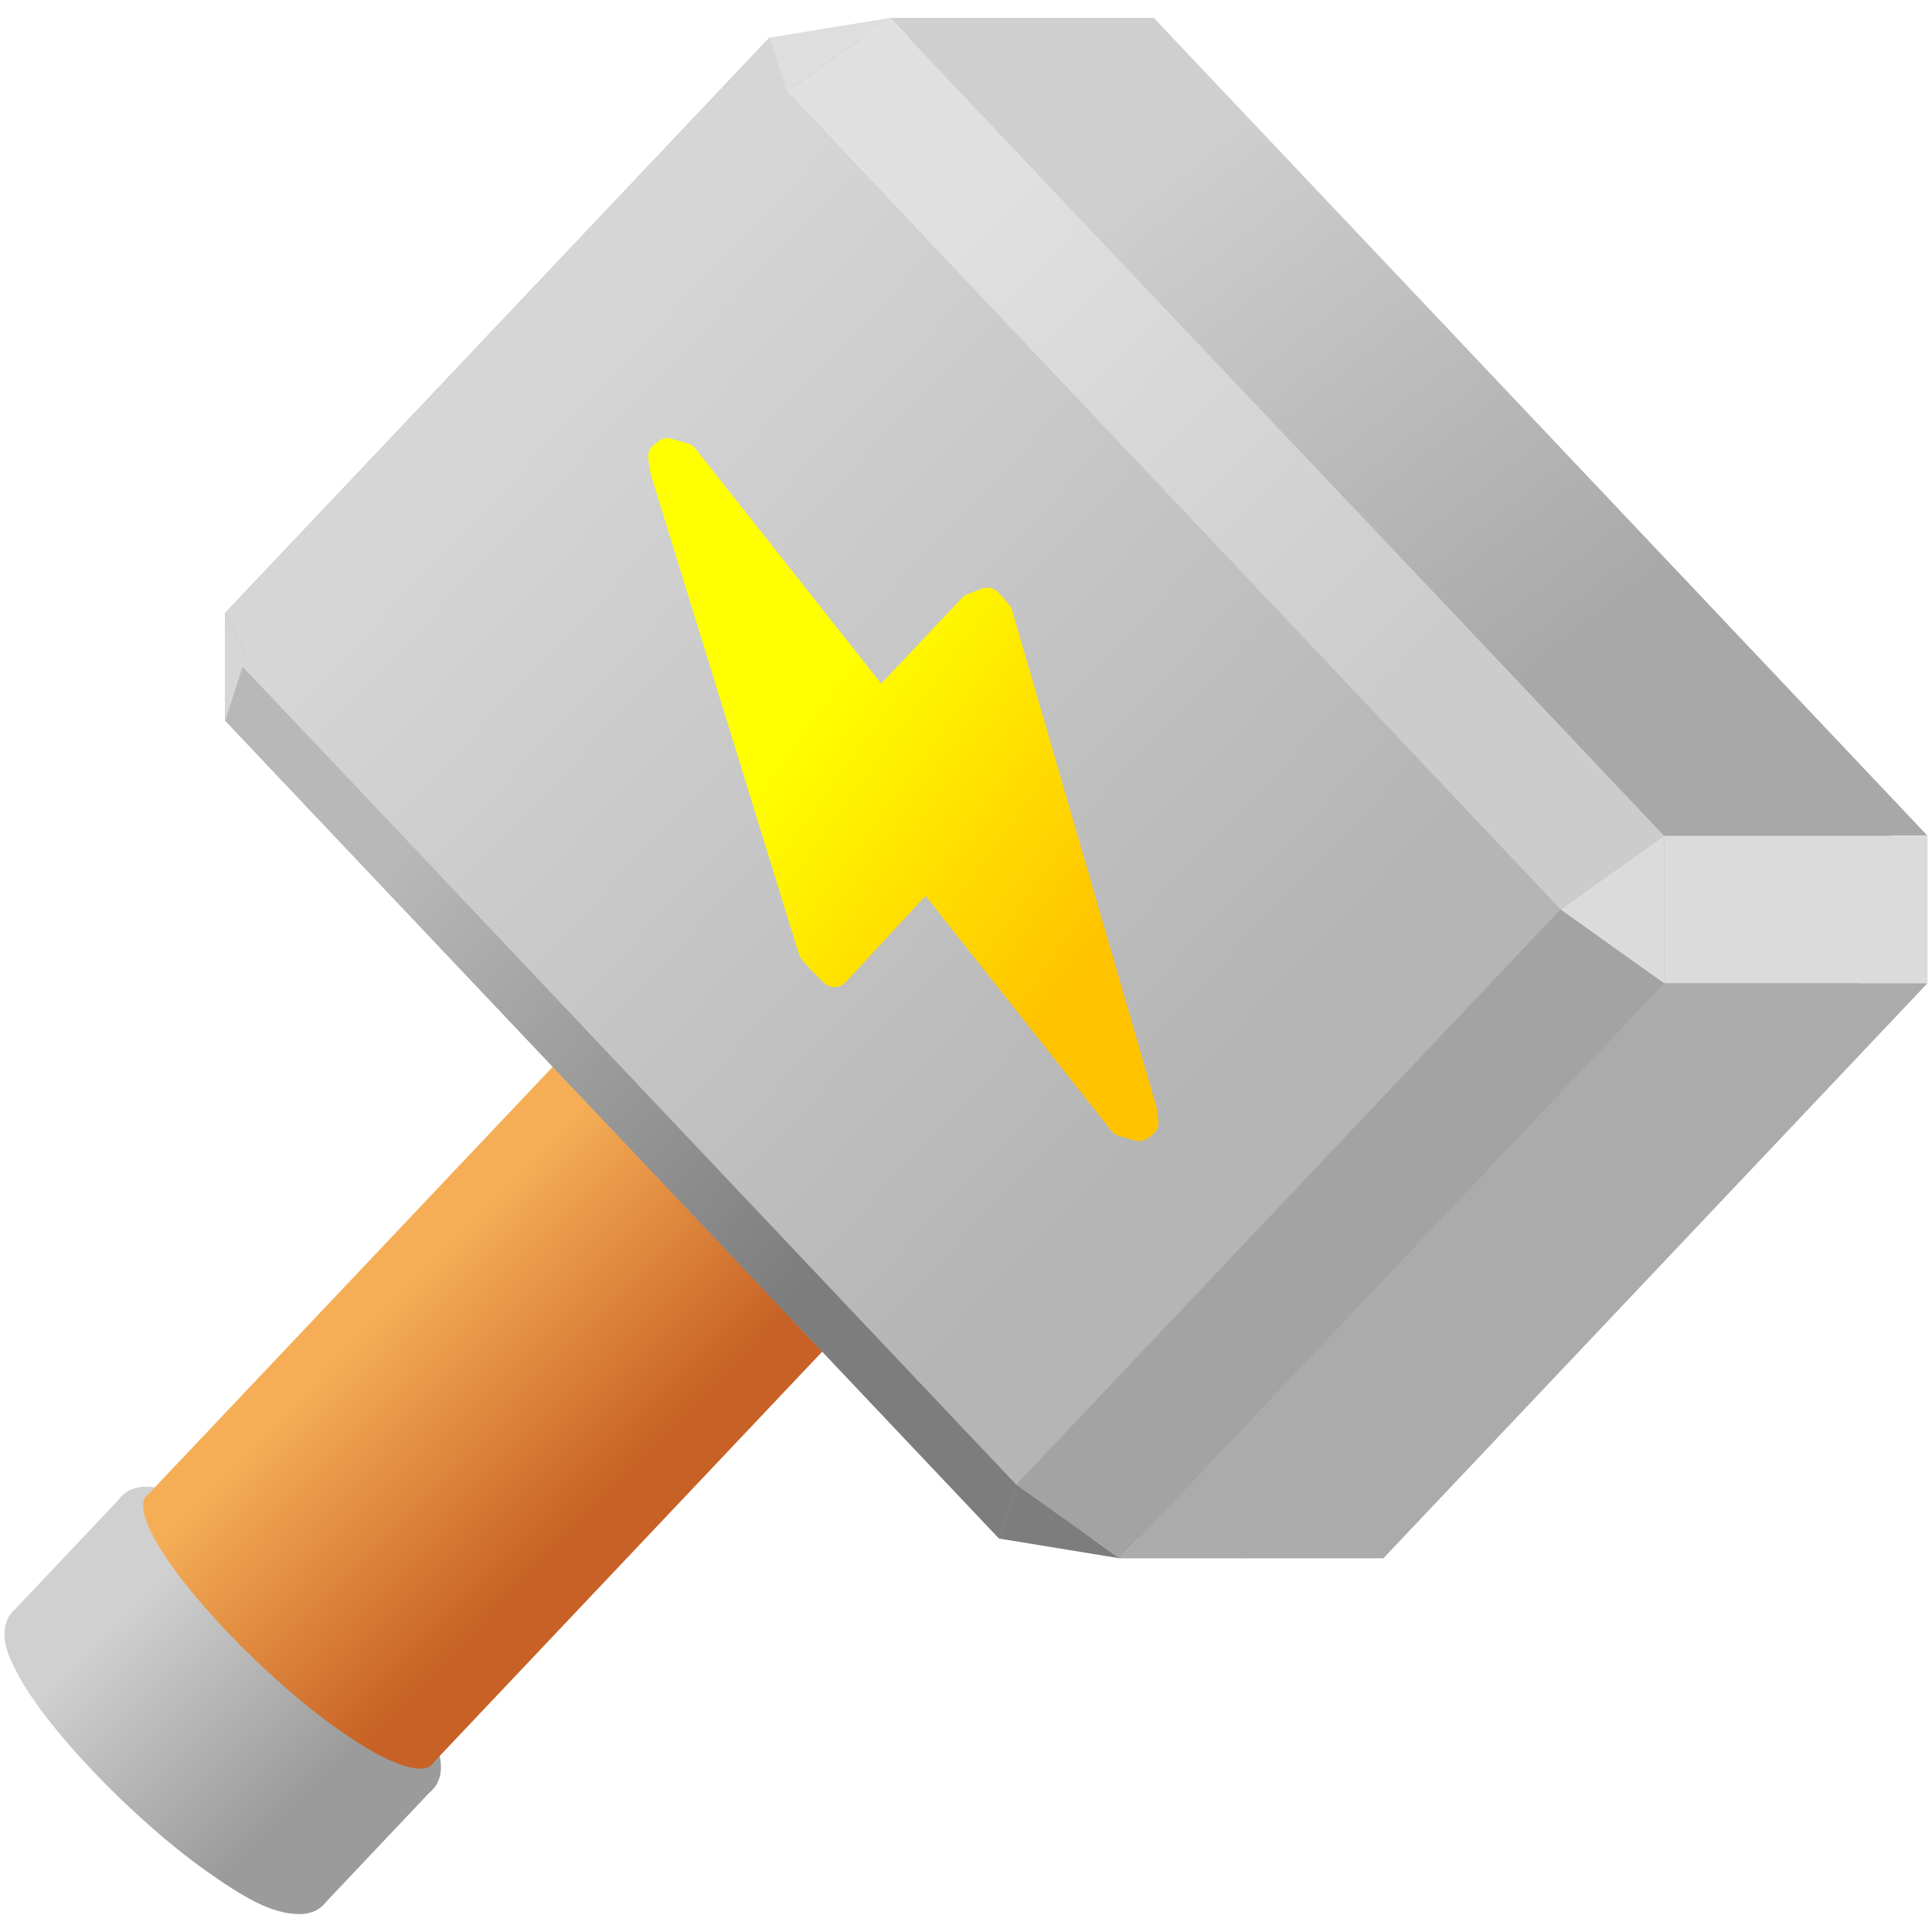
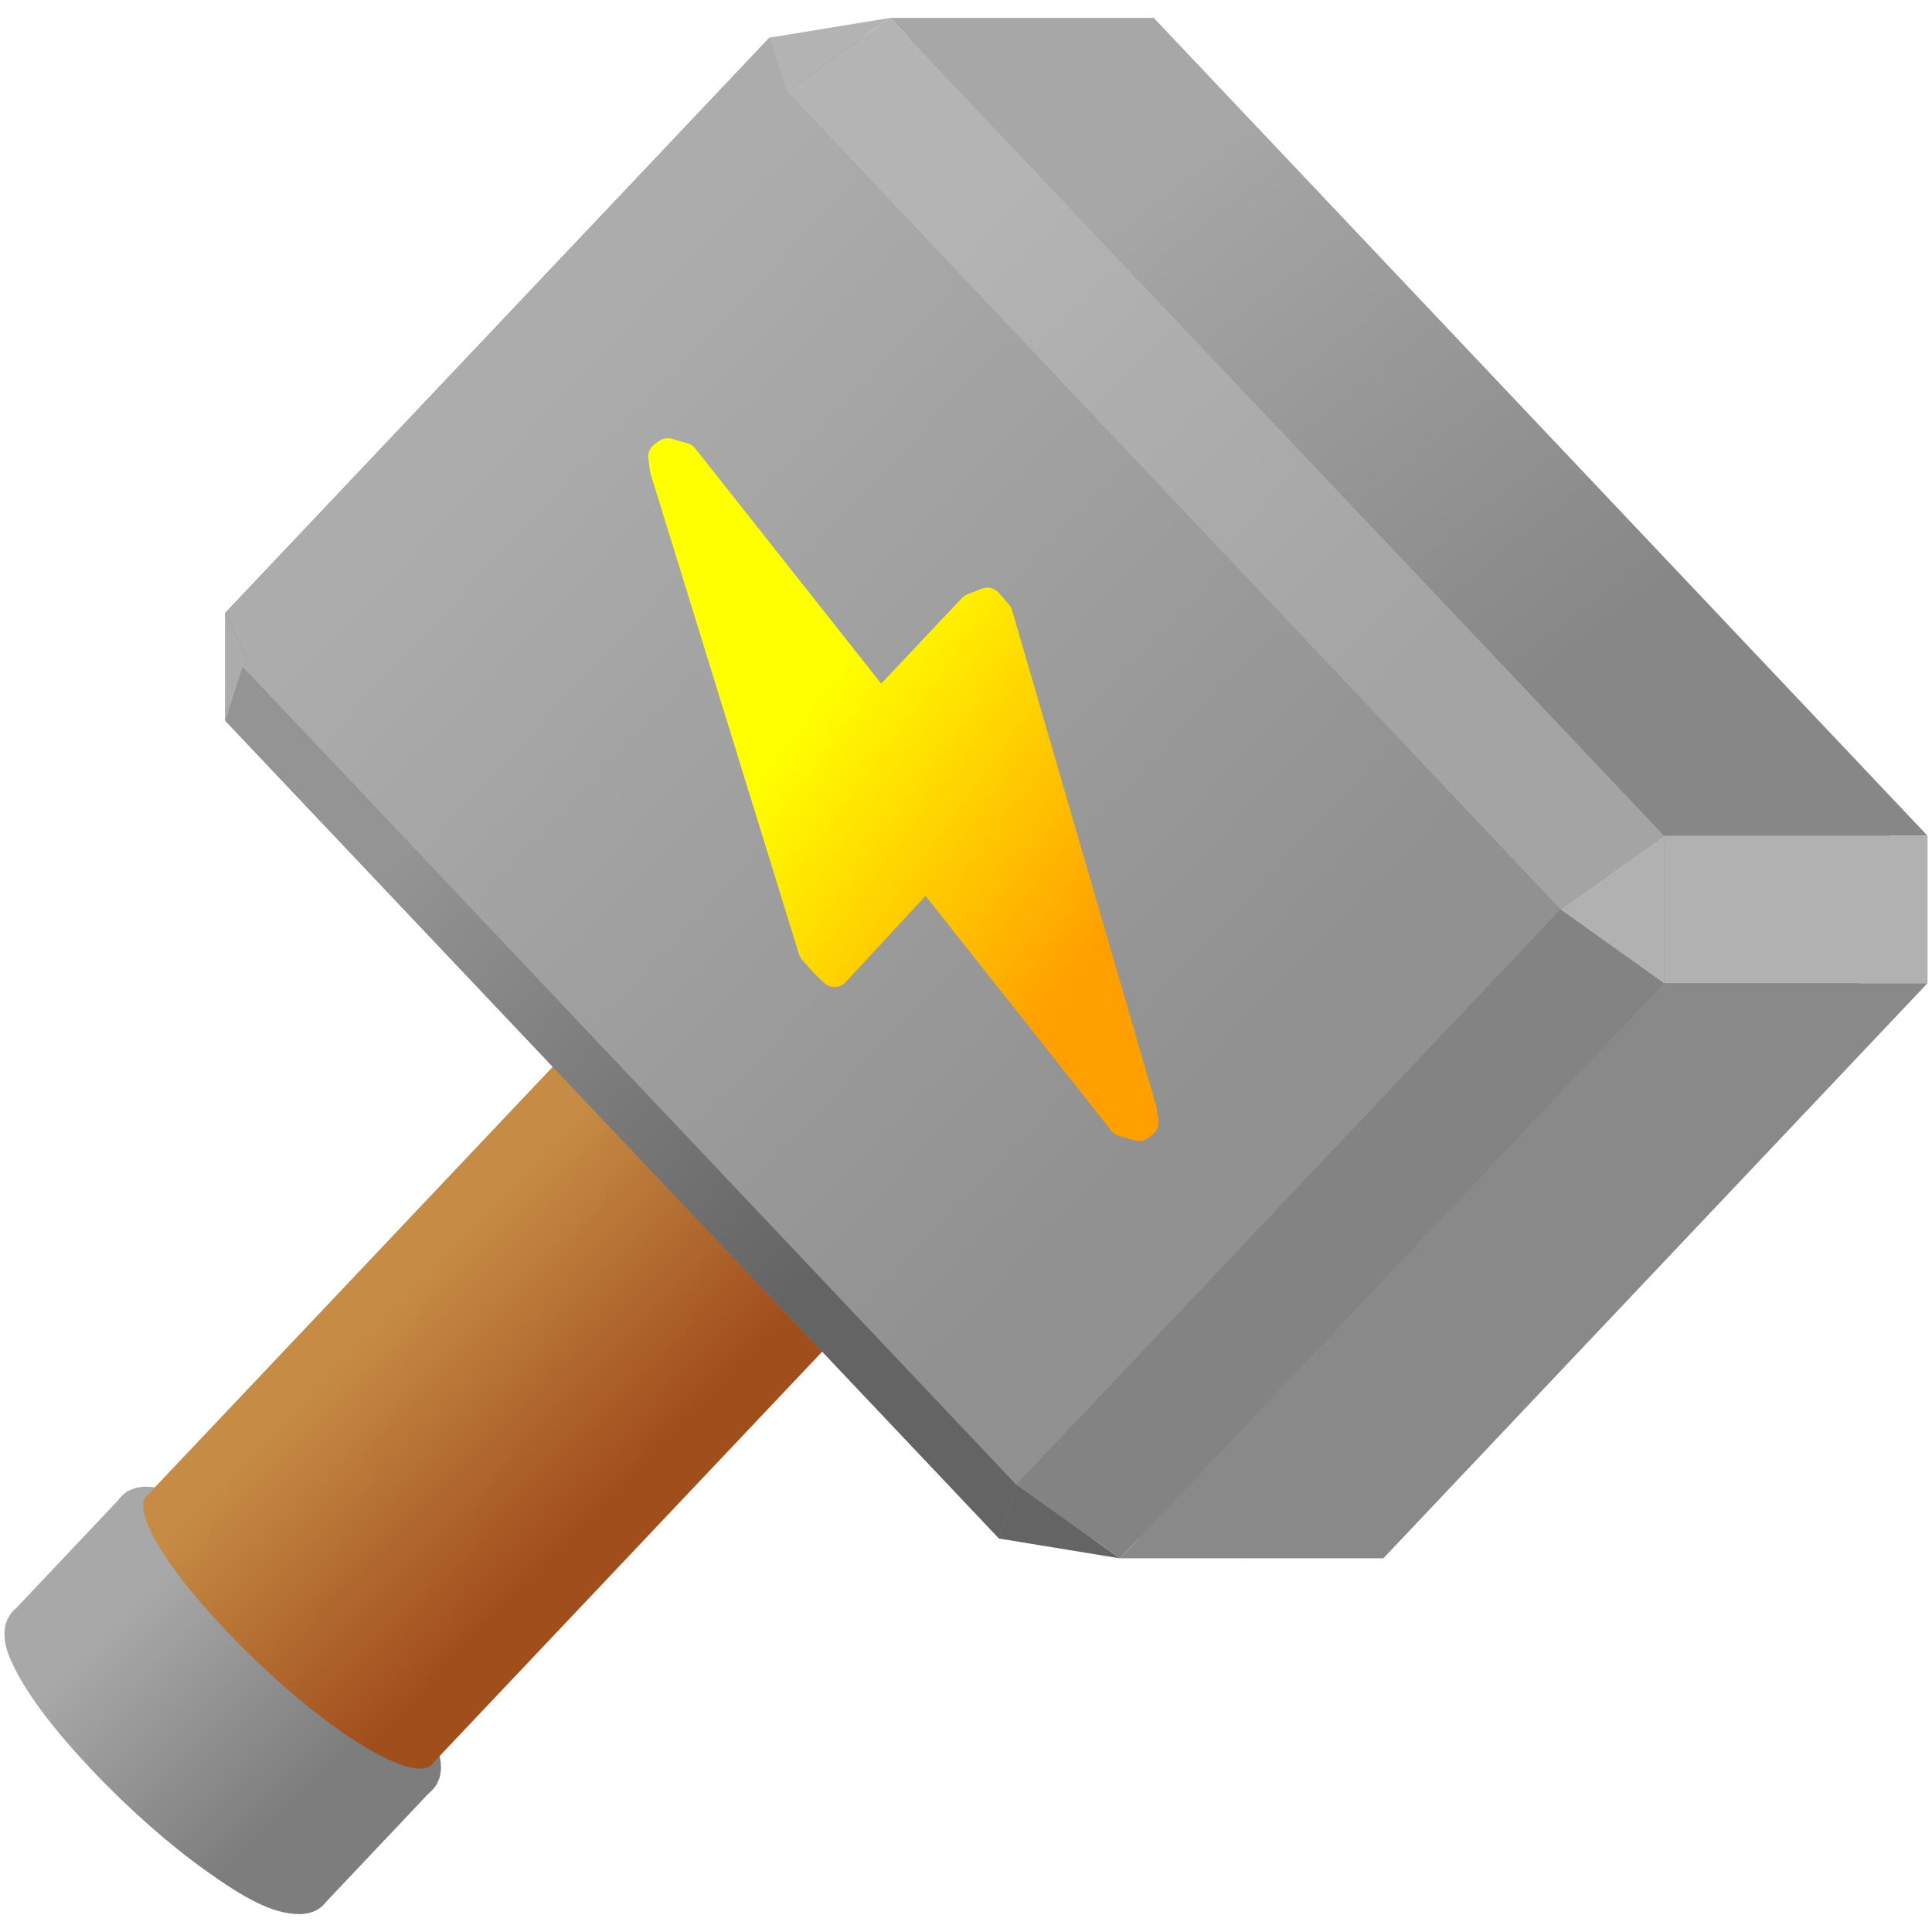
<svg xmlns="http://www.w3.org/2000/svg" xmlns:xlink="http://www.w3.org/1999/xlink" class="hammer" width="38" height="38" version="1.1" viewBox="-50 -50 38 38">
  <defs>
    <linearGradient id="gradient-dynamic-9" x1="-2.034" x2="9.745" y1="-12.055" y2="-.275" gradientTransform="scale(.85209 1.1736)" gradientUnits="userSpaceOnUse">
      <stop stop-color="#ff0" offset=".35" />
-       <stop stop-color="#ffc300" offset=".8" />
+       <stop stop-color="#ffa000" offset=".8" />
    </linearGradient>
    <linearGradient id="linearGradient1919" x1="-47.726" x2="-41.278" y1="-15.874" y2="-15.874" gradientUnits="userSpaceOnUse">
-       <stop stop-color="#d0d0d0" offset=".175" />
-       <stop stop-color="#9b9b9b" offset=".793" />
+       <stop stop-color="#a8a8a8" offset=".175" />
+       <stop stop-color="#7d7d7d" offset=".793" />
    </linearGradient>
    <linearGradient id="linearGradient347-5" x1="-15.266" x2="-7.127" y1="8.069" y2="16.208" gradientTransform="matrix(1.0128 0 0 .98737 -34.233 -26.728)" gradientUnits="userSpaceOnUse">
-       <stop stop-color="#d0d0d0" offset=".275" />
-       <stop stop-color="#9b9b9b" offset=".714" />
+       <stop stop-color="#a8a8a8" offset=".275" />
+       <stop stop-color="#7d7d7d" offset=".714" />
    </linearGradient>
    <linearGradient id="linearGradient357-9" x1="-13.018" x2="9.624" y1="-9.578" y2="13.064" gradientTransform="matrix(.98572 0 0 1.0145 -34.233 -26.728)" gradientUnits="userSpaceOnUse">
-       <stop stop-color="#f5ae56" offset=".409" />
-       <stop stop-color="#c76125" offset=".59" />
+       <stop stop-color="#c68c45" offset=".409" />
+       <stop stop-color="#a14e1d" offset=".59" />
    </linearGradient>
    <linearGradient id="linearGradient1535" x1="2.689" x2="20.805" y1="-25.244" y2="-7.128" gradientTransform="scale(1.1262 .88795)" gradientUnits="userSpaceOnUse">
-       <stop stop-color="#cfcfcf" offset=".22" />
-       <stop stop-color="#a8a8a8" offset=".72" />
+       <stop stop-color="#a7a7a7" offset=".22" />
+       <stop stop-color="#878787" offset=".72" />
    </linearGradient>
    <linearGradient id="linearGradient1537" x1="-10.551" x2="5.782" y1="-9.194" y2="7.139" gradientTransform="scale(.95257 1.0498)" gradientUnits="userSpaceOnUse">
-       <stop stop-color="#b8b8b8" offset=".22" />
-       <stop stop-color="#7d7d7d" offset=".72" />
+       <stop stop-color="#949494" offset=".22" />
+       <stop stop-color="#646464" offset=".72" />
    </linearGradient>
    <linearGradient id="linearGradient1539" x1="-9.984" x2="16.668" y1="-20.393" y2="6.259" gradientTransform="scale(.97266 1.0281)" gradientUnits="userSpaceOnUse">
-       <stop stop-color="#d6d6d6" offset=".22" />
-       <stop stop-color="#b5b5b5" offset=".72" />
+       <stop stop-color="#acacac" offset=".22" />
+       <stop stop-color="#919191" offset=".72" />
    </linearGradient>
    <linearGradient id="linearGradient1541" x1="-2.034" x2="9.745" y1="-12.055" y2="-.275" gradientTransform="scale(.85209 1.1736)" gradientUnits="userSpaceOnUse" xlink:href="#gradient-dynamic-9" />
    <linearGradient id="linearGradient1545" x1="1.001" x2="18.396" y1="-22.234" y2="-4.84" gradientTransform="scale(.99193 1.0081)" gradientUnits="userSpaceOnUse">
-       <stop stop-color="#e0e0e0" offset=".22" />
-       <stop stop-color="#ccc" offset=".72" />
+       <stop stop-color="#b4b4b4" offset=".22" />
+       <stop stop-color="#a4a4a4" offset=".72" />
    </linearGradient>
  </defs>
  <g transform="translate(.22809 .35167)">
    <g transform="translate(-.27466 -2.165)">
      <path d="m-44.502-15.874-2.141 2.263" color="#000000" stroke-width="8.4" style="-inkscape-stroke:none" />
      <path d="m-45.749-15.874c1.449 1.531 3.121 2.722 3.823 2.722 0.701 0 0.12-1.191-1.329-2.722s-3.121-2.722-3.822-2.722c-0.702 0-0.121 1.191 1.328 2.722" fill="none" stroke="url(#linearGradient1919)" stroke-linecap="round" stroke-linejoin="round" stroke-width=".7" />
      <path d="m-47.552-18.761-2.092 2.213c-0.117 0.094-0.19 0.238-0.211 0.369-0.043 0.274 0.045 0.51 0.18 0.785 0.268 0.55 0.792 1.242 1.531 2.023 0.74 0.781 1.532 1.475 2.242 1.98 0.71 0.505 1.287 0.852 1.836 0.852 0.137 0 0.283-0.03 0.41-0.123 0.04-0.03 0.075-0.066 0.105-0.105l2.1-2.221z" color="#000000" fill="url(#linearGradient347-5)" style="-inkscape-stroke:none" />
      <path d="m-30.339-36.445-16.697 17.648c-0.359 0.236 0.242 1.323 1.522 2.676 1.449 1.531 3.122 2.721 3.824 2.721 0.131 0 0.218-0.041 0.262-0.119l16.684-17.635z" color="#000000" fill="url(#linearGradient357-9)" style="-inkscape-stroke:none" />
    </g>
    <g transform="translate(-35.746 -27.585)" stroke-linecap="round" stroke-linejoin="round">
-       <path d="m-4.868-10.713 0.368 2.511 1.668-1.061z" fill="#7d7d7d" />
-       <g fill="#a3a3a3">
+       <path d="m-4.868-10.713 0.368 2.511 1.668-1.061z" fill="#646464" />
+       <g fill="#838383">
        <path d="m5.836-22.026-10.704 11.313 2.036 1.45 10.703-11.314z" />
        <path d="m12.019 6.435-2.035 1.449-15.22-16.086 2.036-1.45z" />
        <path d="m23.091-4.49-10.704 11.314-15.219-16.087 10.703-11.314z" />
      </g>
-       <path d="m5.836-22.026h2.743l-0.708 1.449z" fill="#dcdbdb" />
-       <g fill="#a3a3a3">
+       <path d="m5.836-22.026h2.743l-0.708 1.449z" fill="#b2b1b1" />
+       <g fill="#838383">
        <path d="m7.843-22.026-0.518 1.06 15.588 16.476 0.517-1.061z" />
        <path d="m-10.051-10.713h5.183v2.122h-5.183z" />
        <path d="m-10.051-10.713h5.183l10.704-11.313h-5.183z" />
        <path d="m10.352 7.495h-5.183l-15.22-16.086h5.183z" />
      </g>
-       <path d="m0.653-22.026h7.926-5.183z" fill="#dcdbdb" />
+       <path d="m0.653-22.026h7.926-5.183z" fill="#b2b1b1" />
      <path d="m23.43-6.329h-5.183l-15.219-16.086h5.183z" fill="url(#linearGradient1535)" />
-       <path d="m12.726 7.884h-5.182l10.703-11.313h5.183z" fill="#ababab" />
-       <path d="m-10.051-10.713v2.122l0.518-1.061z" fill="#d6d6d6" />
-       <path d="m23.43-3.429h-5.183v-2.9h5.183z" fill="#dcdbdb" />
-       <path d="m0.653-22.026-10.704 11.313 0.518 1.061 10.704-11.314z" fill="#d6d6d6" />
+       <path d="m12.726 7.884h-5.182l10.703-11.313h5.183z" fill="#898989" />
+       <path d="m-10.051-10.713v2.122l0.518-1.061z" fill="#acacac" />
+       <path d="m23.43-3.429h-5.183v-2.9h5.183z" fill="#b2b1b1" />
+       <path d="m0.653-22.026-10.704 11.313 0.518 1.061 10.704-11.314z" fill="#acacac" />
      <path d="m-9.711-9.652-0.34 1.061 15.22 16.086 0.339-1.06z" fill="url(#linearGradient1537)" />
-       <path d="m0.653-22.026 2.375-0.389-2.035 1.449z" fill="#dedede" />
-       <path d="m7.544 7.884-2.375-0.389 0.339-1.06z" fill="#7d7d7d" />
+       <path d="m0.653-22.026 2.375-0.389-2.035 1.449z" fill="#b3b3b3" />
+       <path d="m7.544 7.884-2.375-0.389 0.339-1.06z" fill="#646464" />
      <path d="m0.993-20.966-10.704 11.314 15.219 16.087 10.704-11.314z" fill="url(#linearGradient1539)" />
      <path d="m4.657-10.799-1.827 1.937-3.8-4.806-1e-3 1e-3 -0.069-0.091-0.309-0.089-0.084 0.063 0.034 0.247 2.917 9.447 0.198 0.227 0.215 0.21 1.81-1.954 3.801 4.805v-2e-3l0.069 0.092 0.309 0.089 0.084-0.063-0.034-0.247-2.834-9.748-0.198-0.227z" fill="url(#linearGradient1541)" stroke="url(#linearGradient1541)" stroke-width=".6" />
      <path d="m18.247-6.329-2.035 1.45-15.219-16.087 2.035-1.449z" fill="url(#linearGradient1545)" />
-       <path d="m18.247-3.429-10.703 11.313-2.036-1.449 10.704-11.314z" fill="#a3a3a3" />
-       <path d="m18.247-3.429v-2.9l-2.035 1.45z" fill="#dcdbdb" />
+       <path d="m18.247-3.429-10.703 11.313-2.036-1.449 10.704-11.314z" fill="#838383" />
+       <path d="m18.247-3.429v-2.9l-2.035 1.45z" fill="#b2b1b1" />
    </g>
  </g>
</svg>
